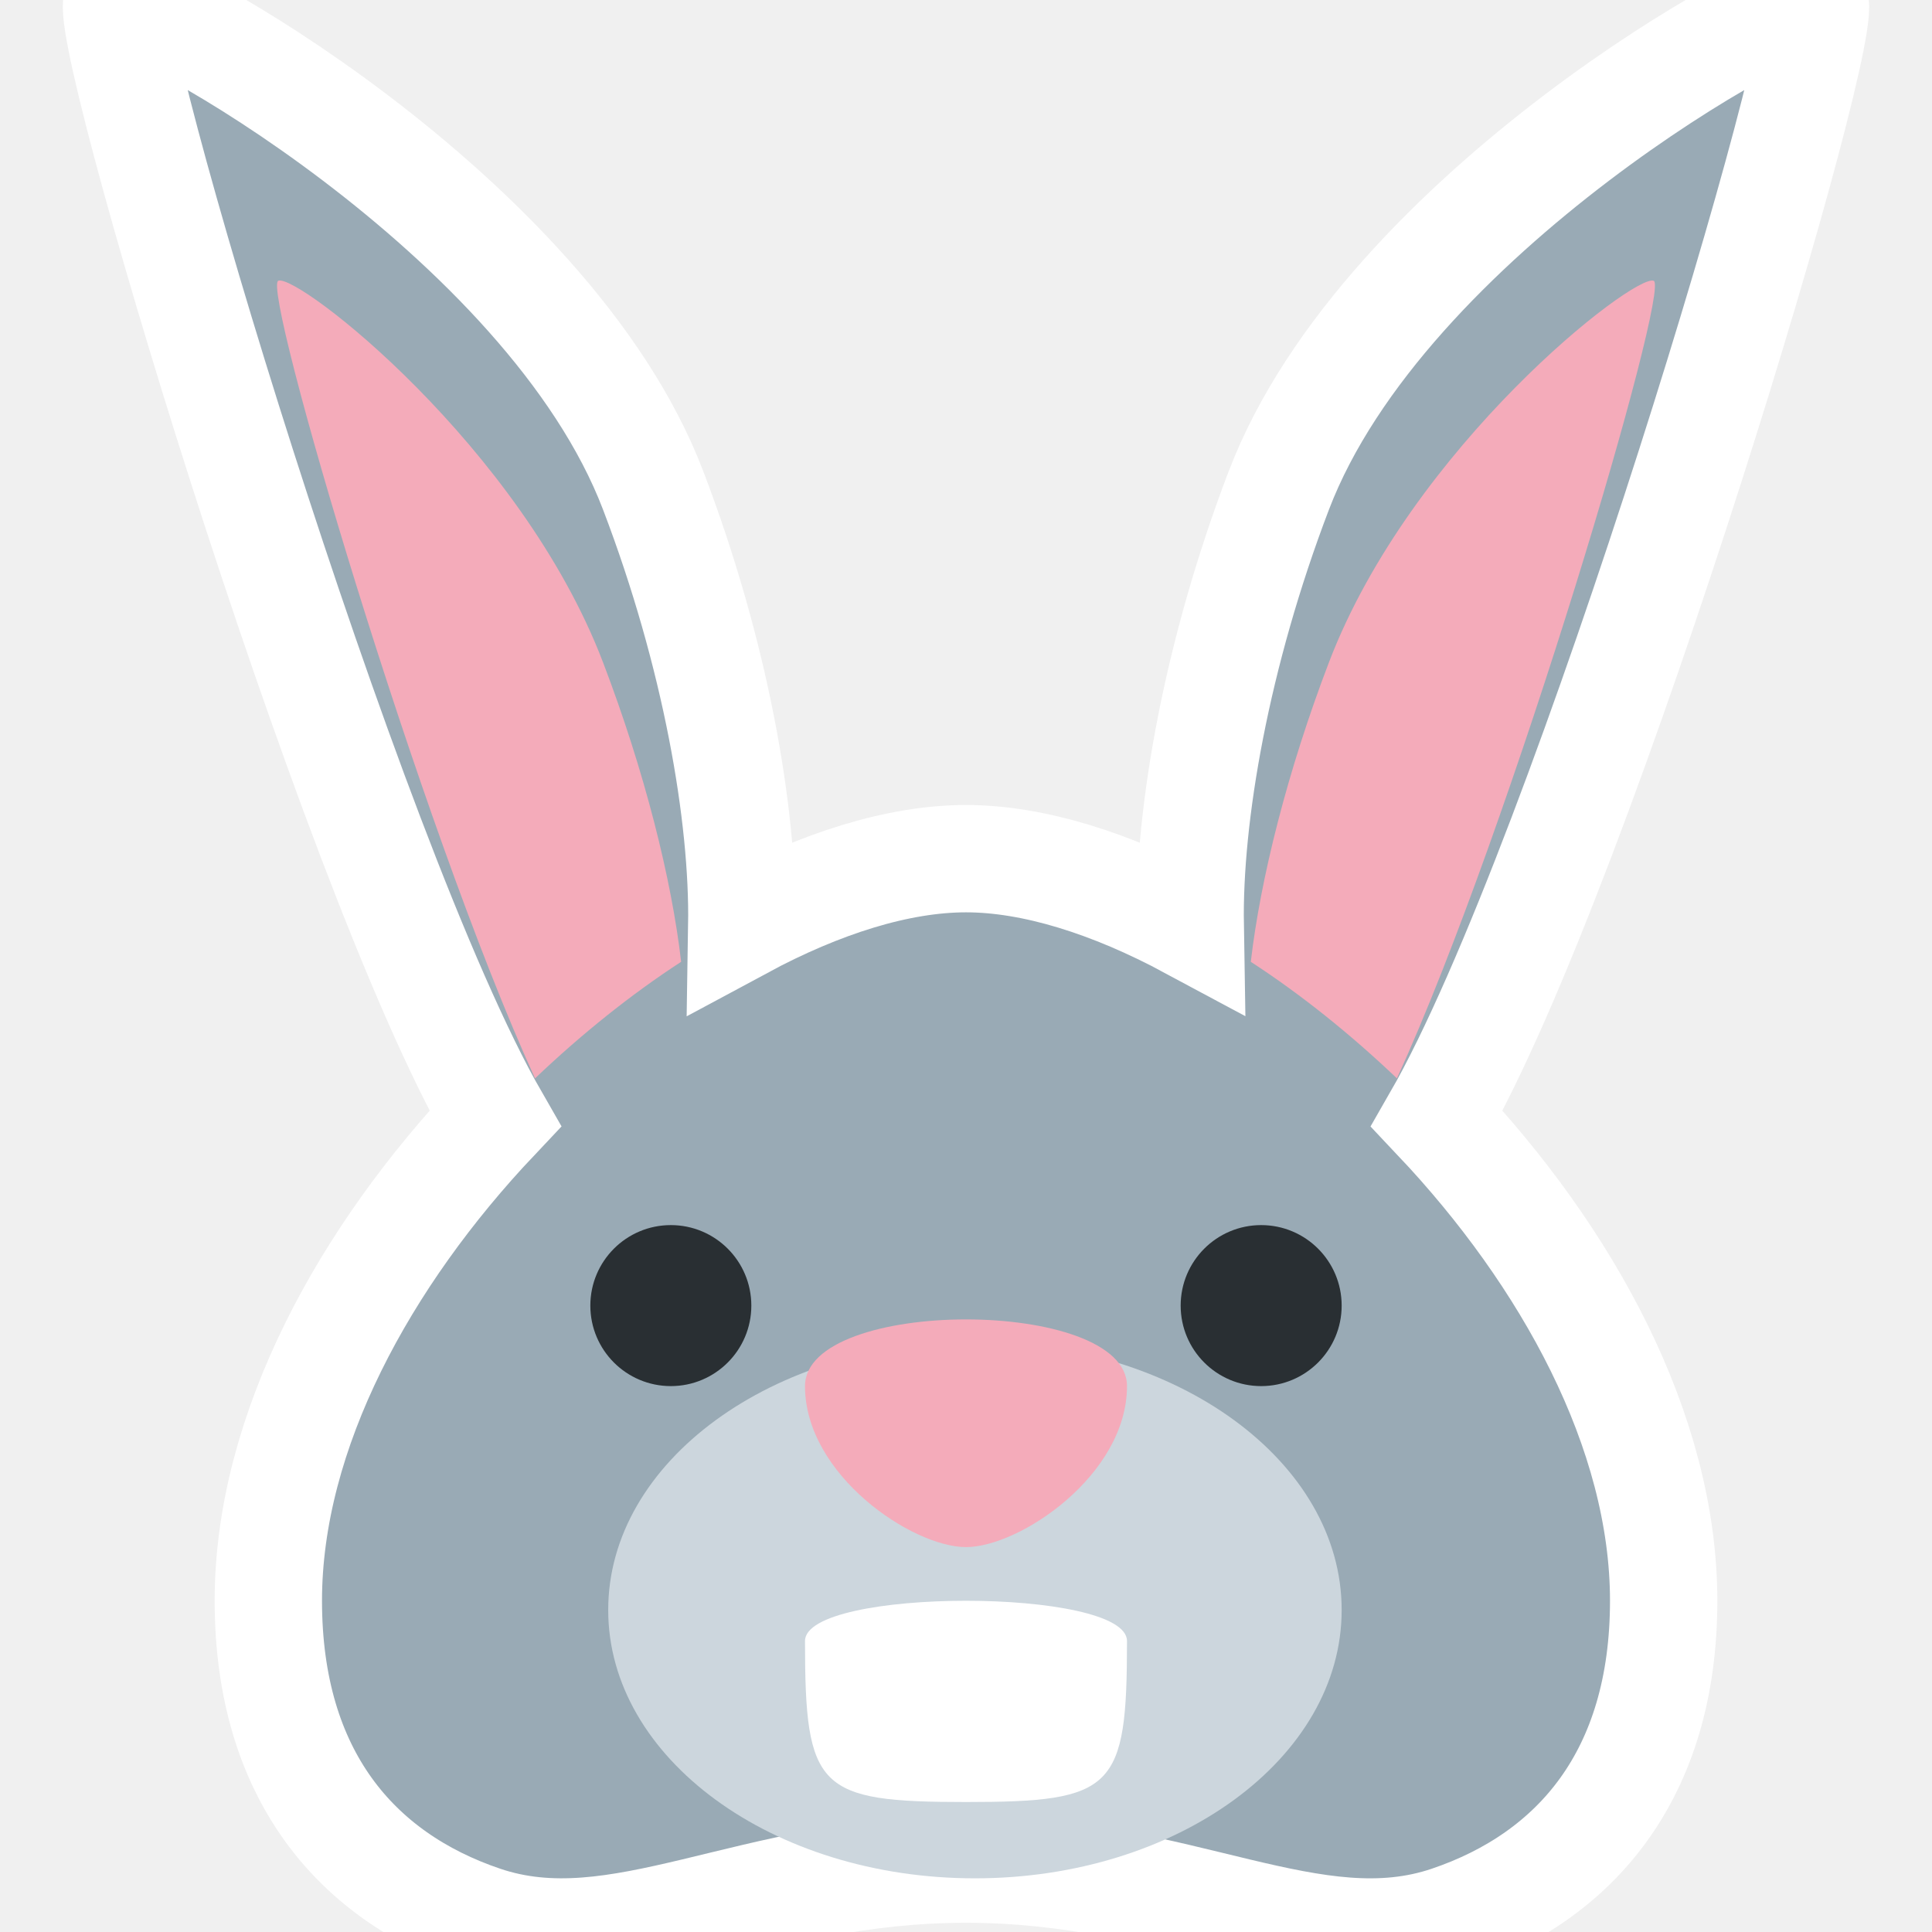
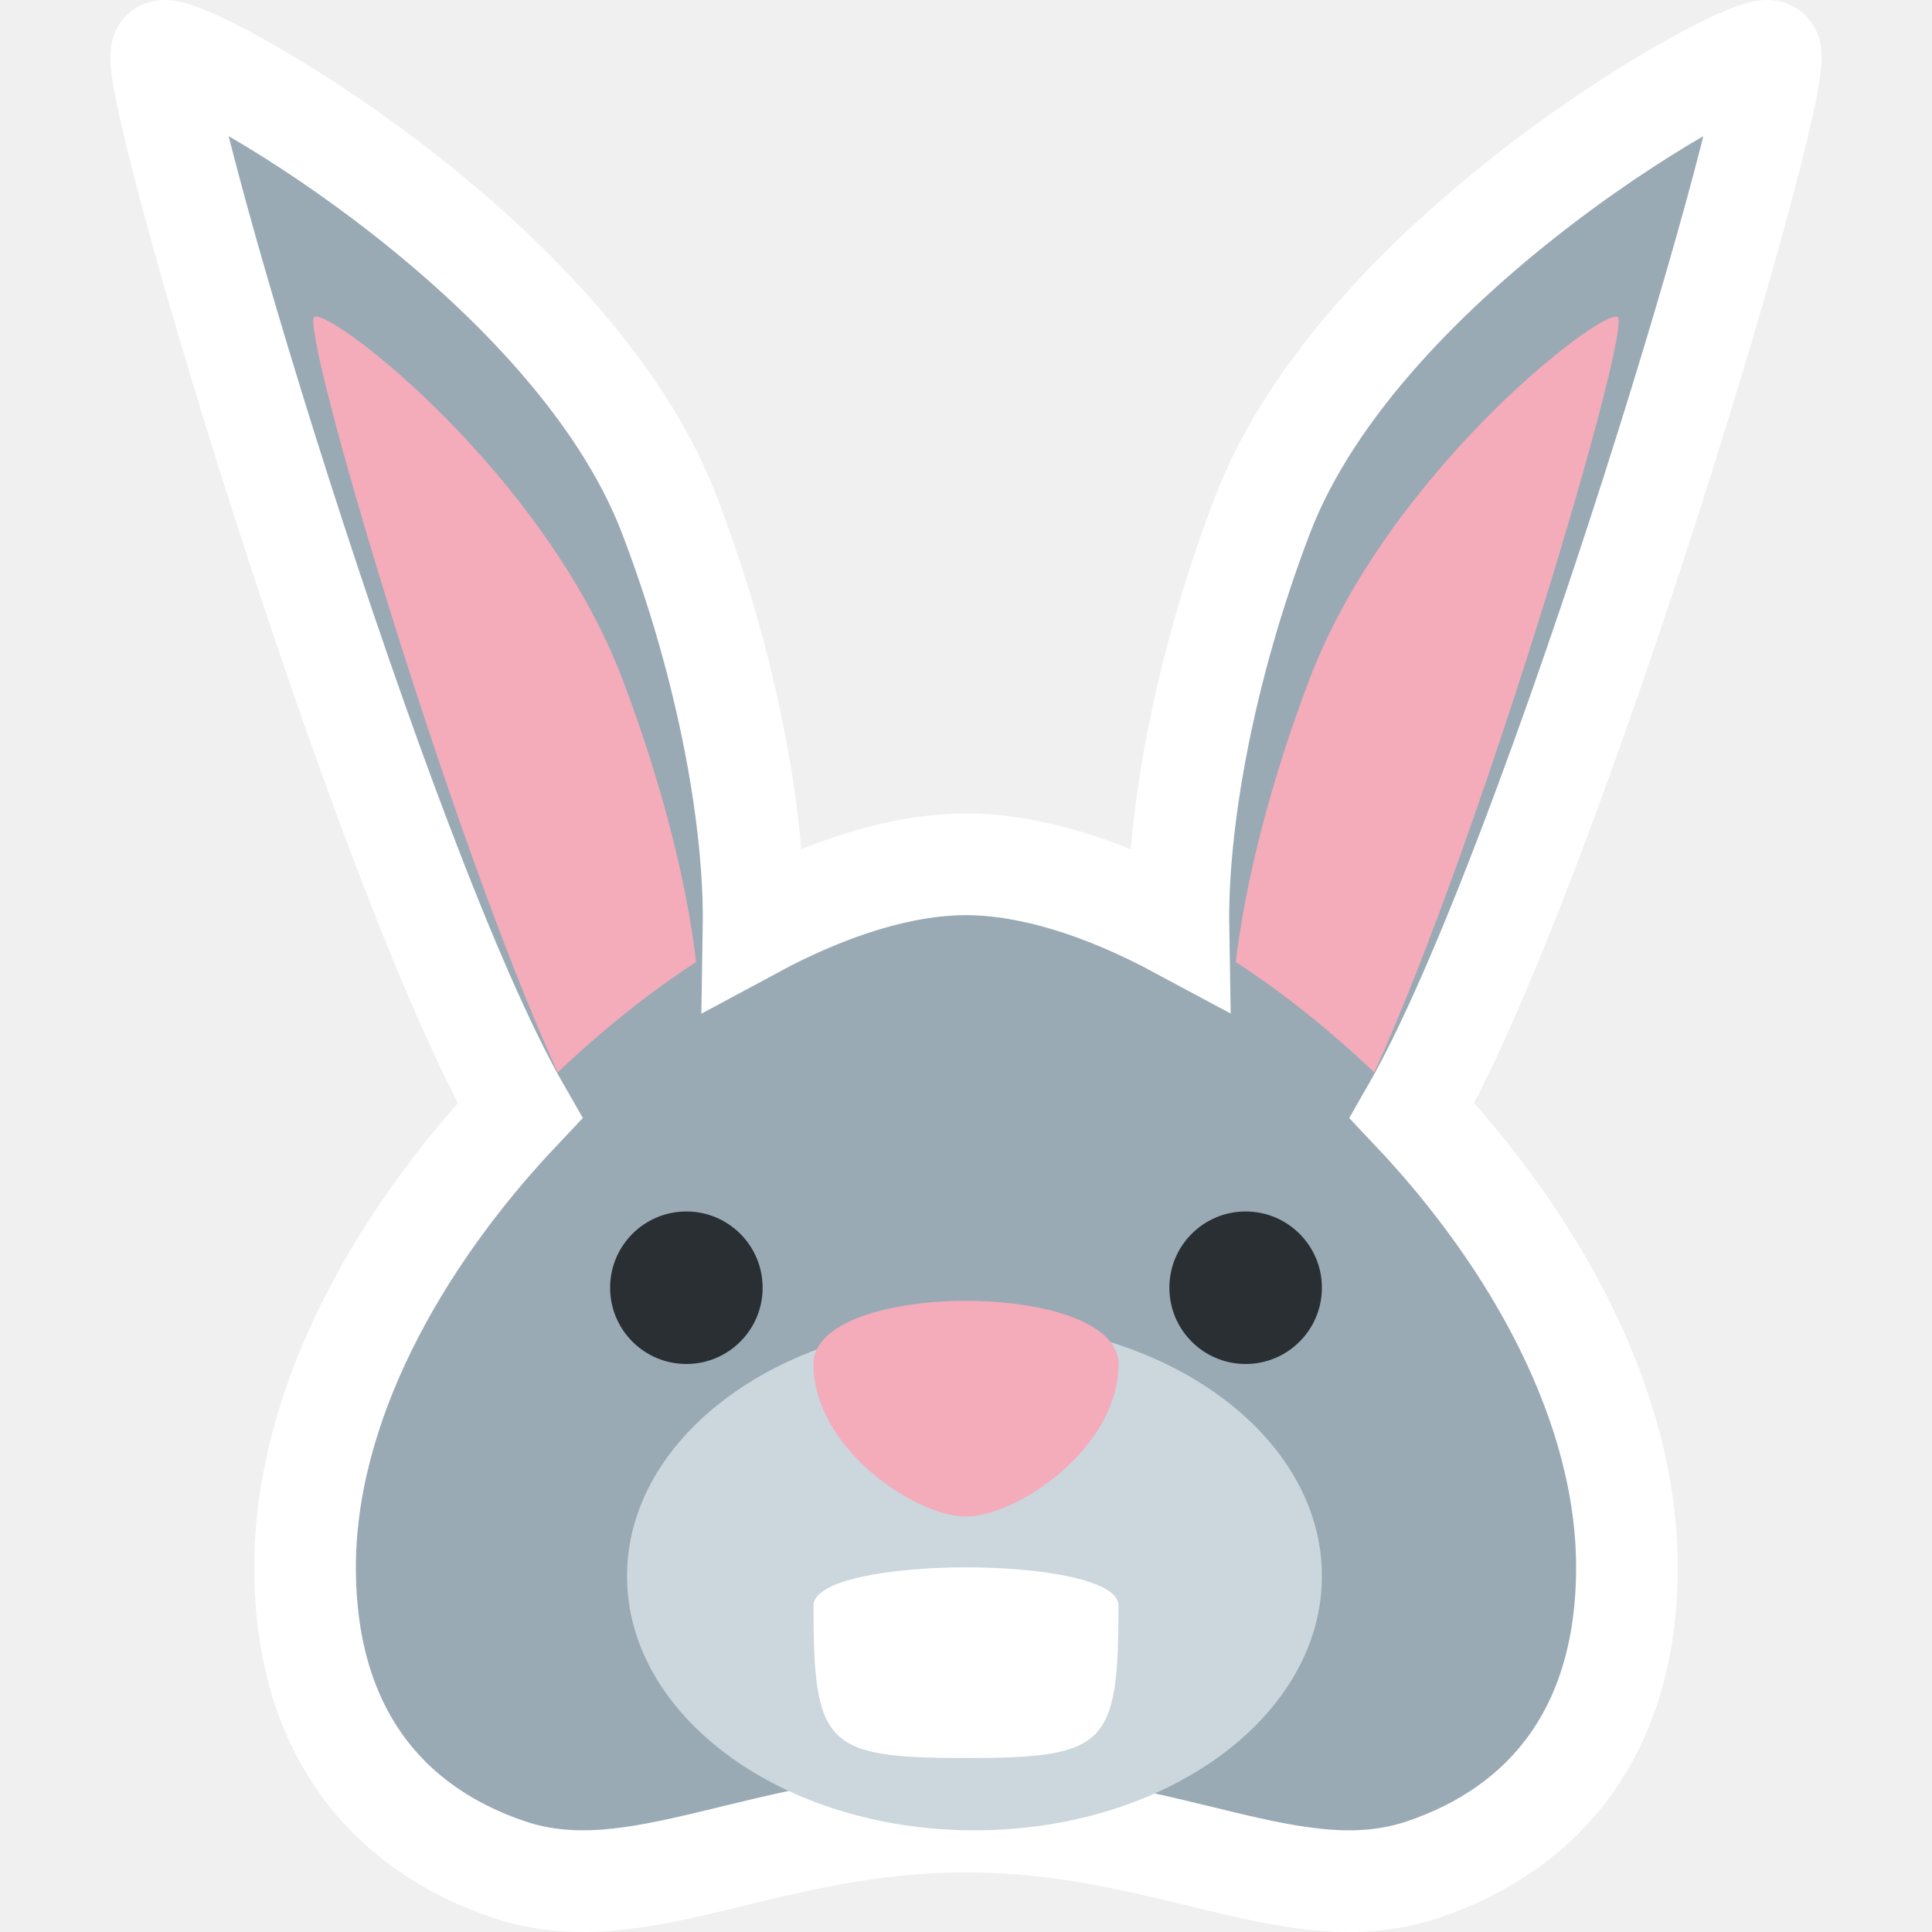
- <svg xmlns="http://www.w3.org/2000/svg" viewBox="0 0 36 36">
+ <svg xmlns="http://www.w3.org/2000/svg" viewBox="-1 -1 38 38">
  <path fill="#99AAB5" stroke="#ffffff" stroke-width="2" d="M33.799.005c-.467-.178-7.998 3.971-9.969 9.131-1.166 3.052-1.686 6.058-1.652 8.112C20.709 16.459 19.257 16 18 16s-2.709.458-4.178 1.249c.033-2.055-.486-5.061-1.652-8.112C10.2 3.977 2.668-.173 2.201.005c-.455.174 4.268 16.044 7.025 20.838C6.805 23.405 5 26.661 5 29.828c0 3.234 1.635 5.14 4 5.94 2.531.857 5-.94 9-.94s6.469 1.798 9 .94c2.365-.801 4-2.706 4-5.94 0-3.166-1.805-6.423-4.225-8.984C29.53 16.049 34.255.179 33.799.005z" />
  <path fill="#F4ABBA" d="M12.692 17.922c-.178-1.54-.68-3.55-1.457-5.584-1.534-4.016-5.686-7.245-6.049-7.107-.319.122 2.627 10.14 4.783 14.863.866-.824 1.786-1.563 2.723-2.172zm13.338 2.172c2.156-4.723 5.102-14.741 4.784-14.862-.363-.139-4.516 3.091-6.05 7.107-.777 2.034-1.279 4.043-1.457 5.583.937.609 1.857 1.348 2.723 2.172z" />
  <path fill="#CCD6DD" d="M25 30c0 2.762-3.06 5-6.834 5-3.773 0-6.833-2.238-6.833-5s3.06-5 6.833-5C21.94 25 25 27.238 25 30z" />
  <path fill="#FFF" d="M21 30.578c0 2.762-.238 3-3 3-2.761 0-3-.238-3-3 0-1 6-1 6 0z" />
  <circle fill="#292F33" cx="12.5" cy="24.328" r="1.5" />
  <circle fill="#292F33" cx="23.5" cy="24.328" r="1.5" />
  <path fill="#F4ABBA" d="M21 25.828c0 1.657-2 3-3 3s-3-1.343-3-3 6-1.657 6 0z" />
</svg>
